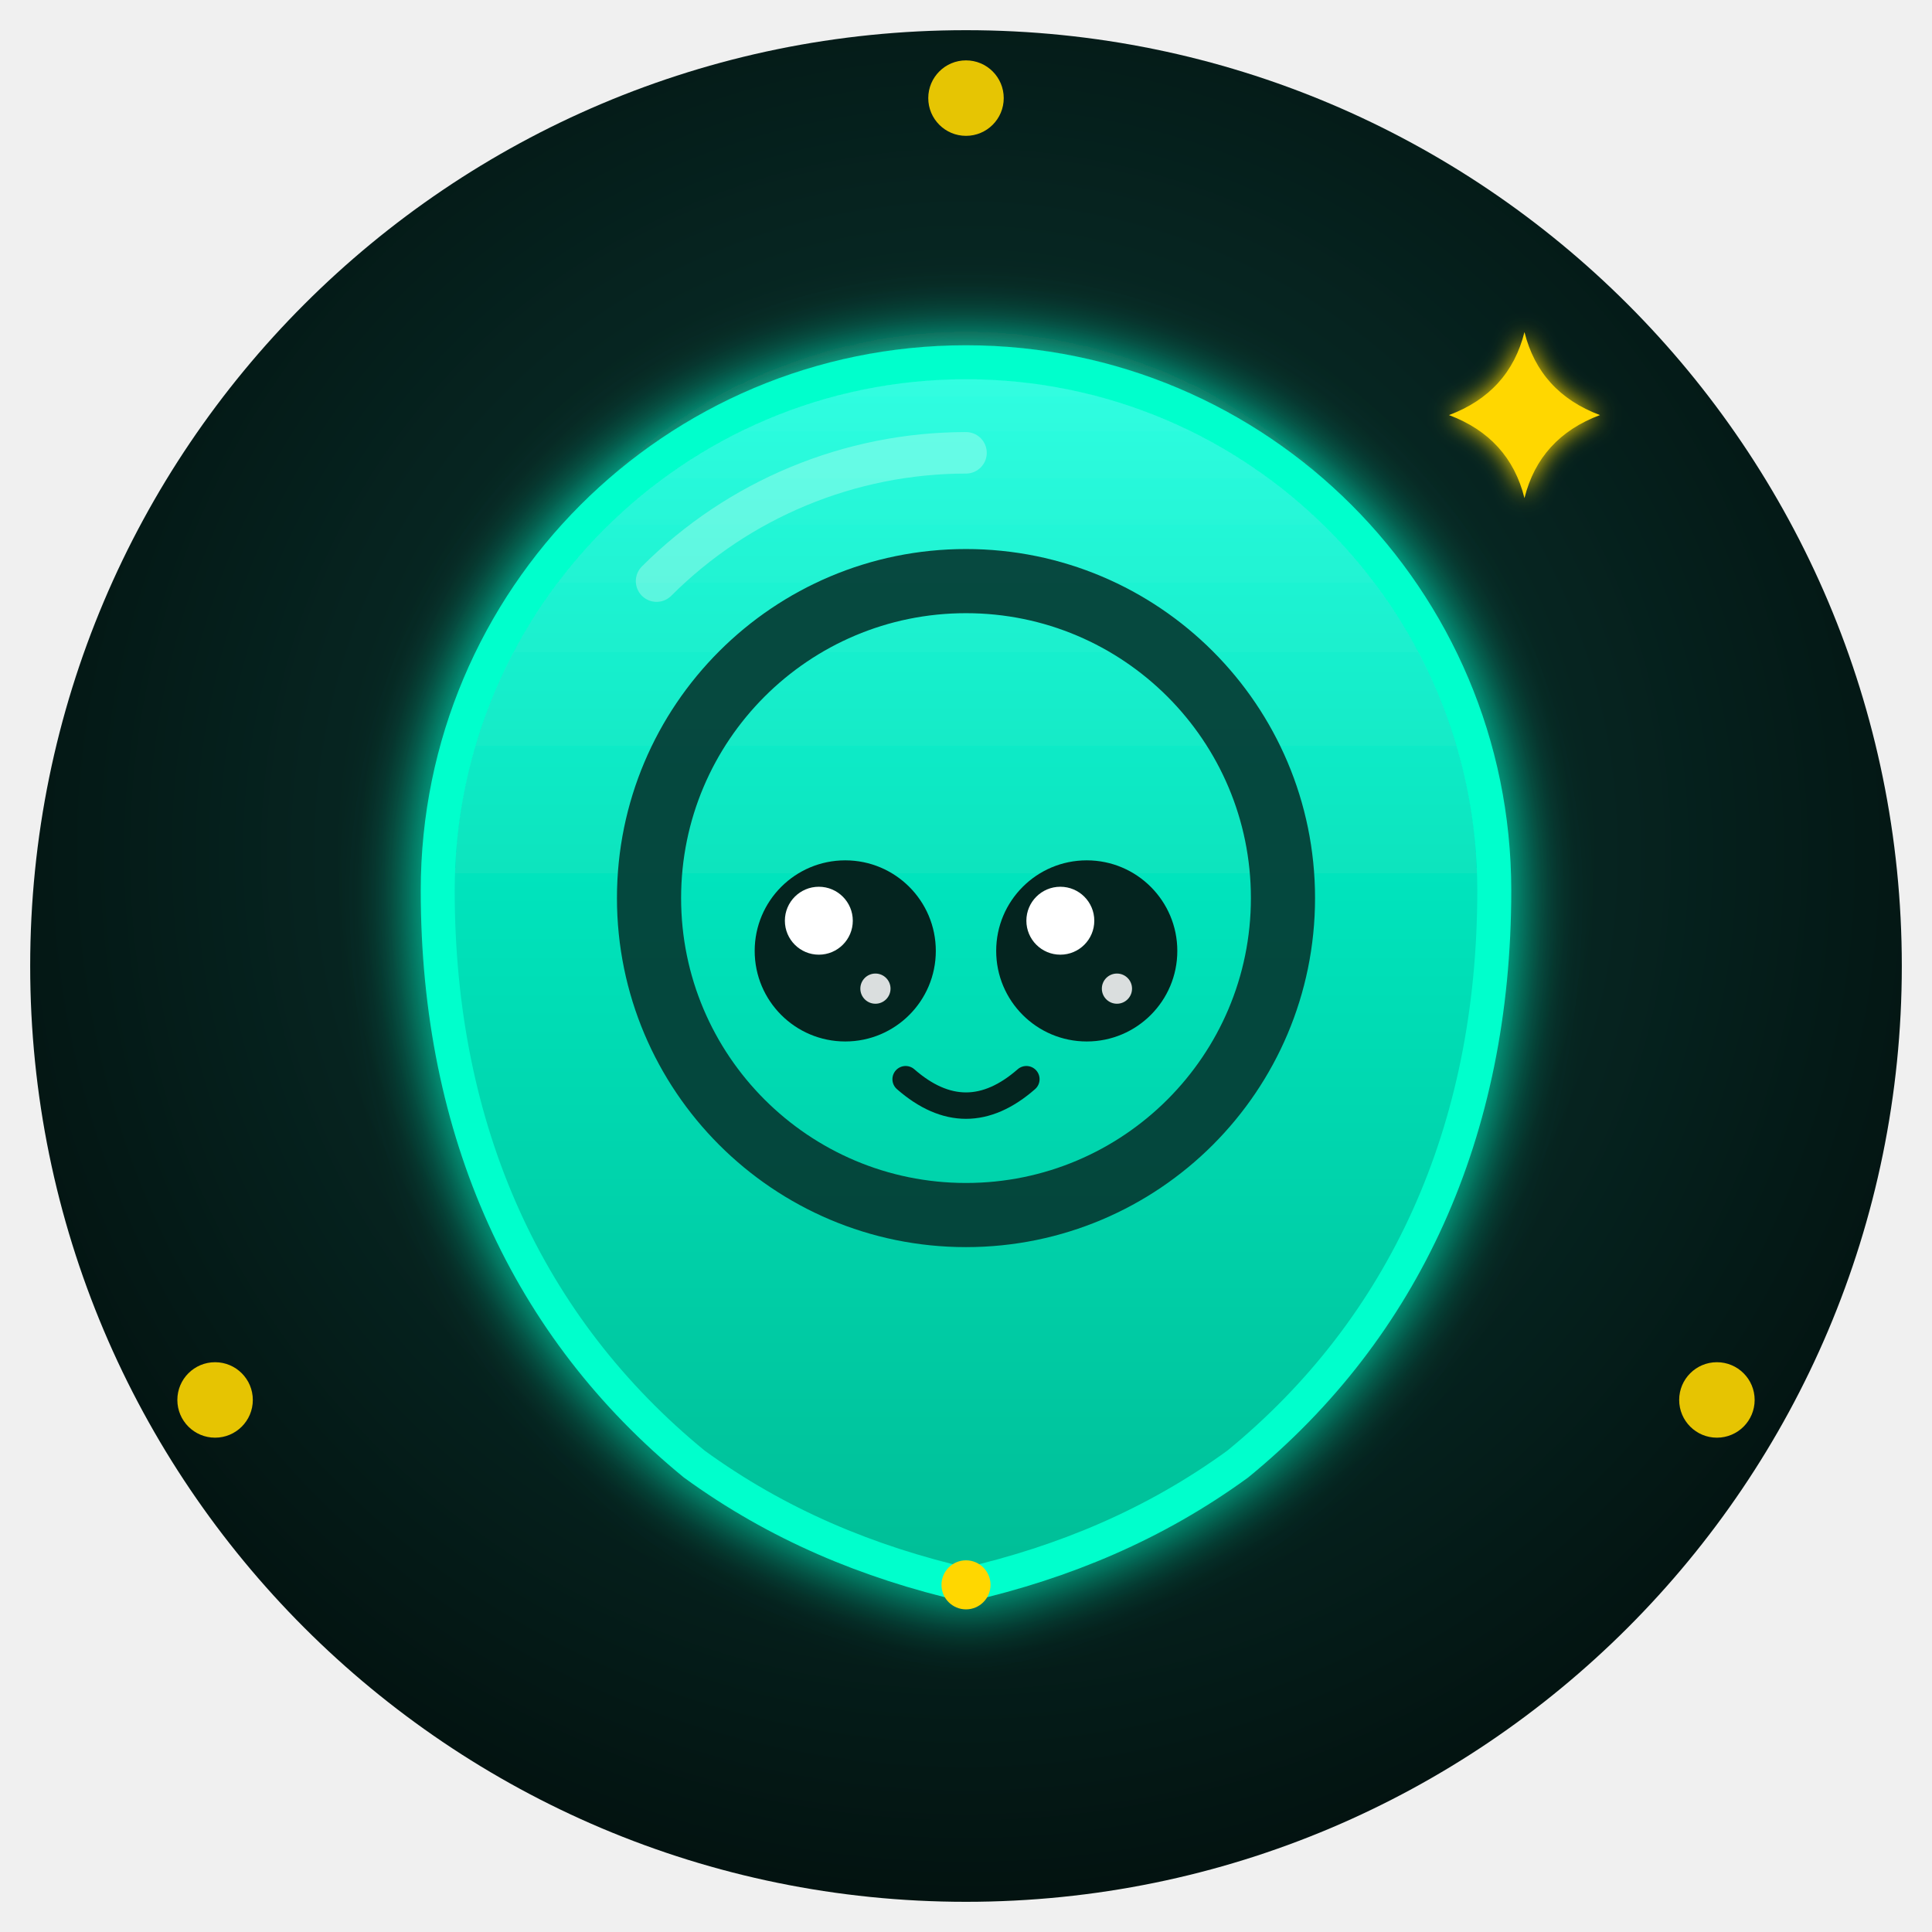
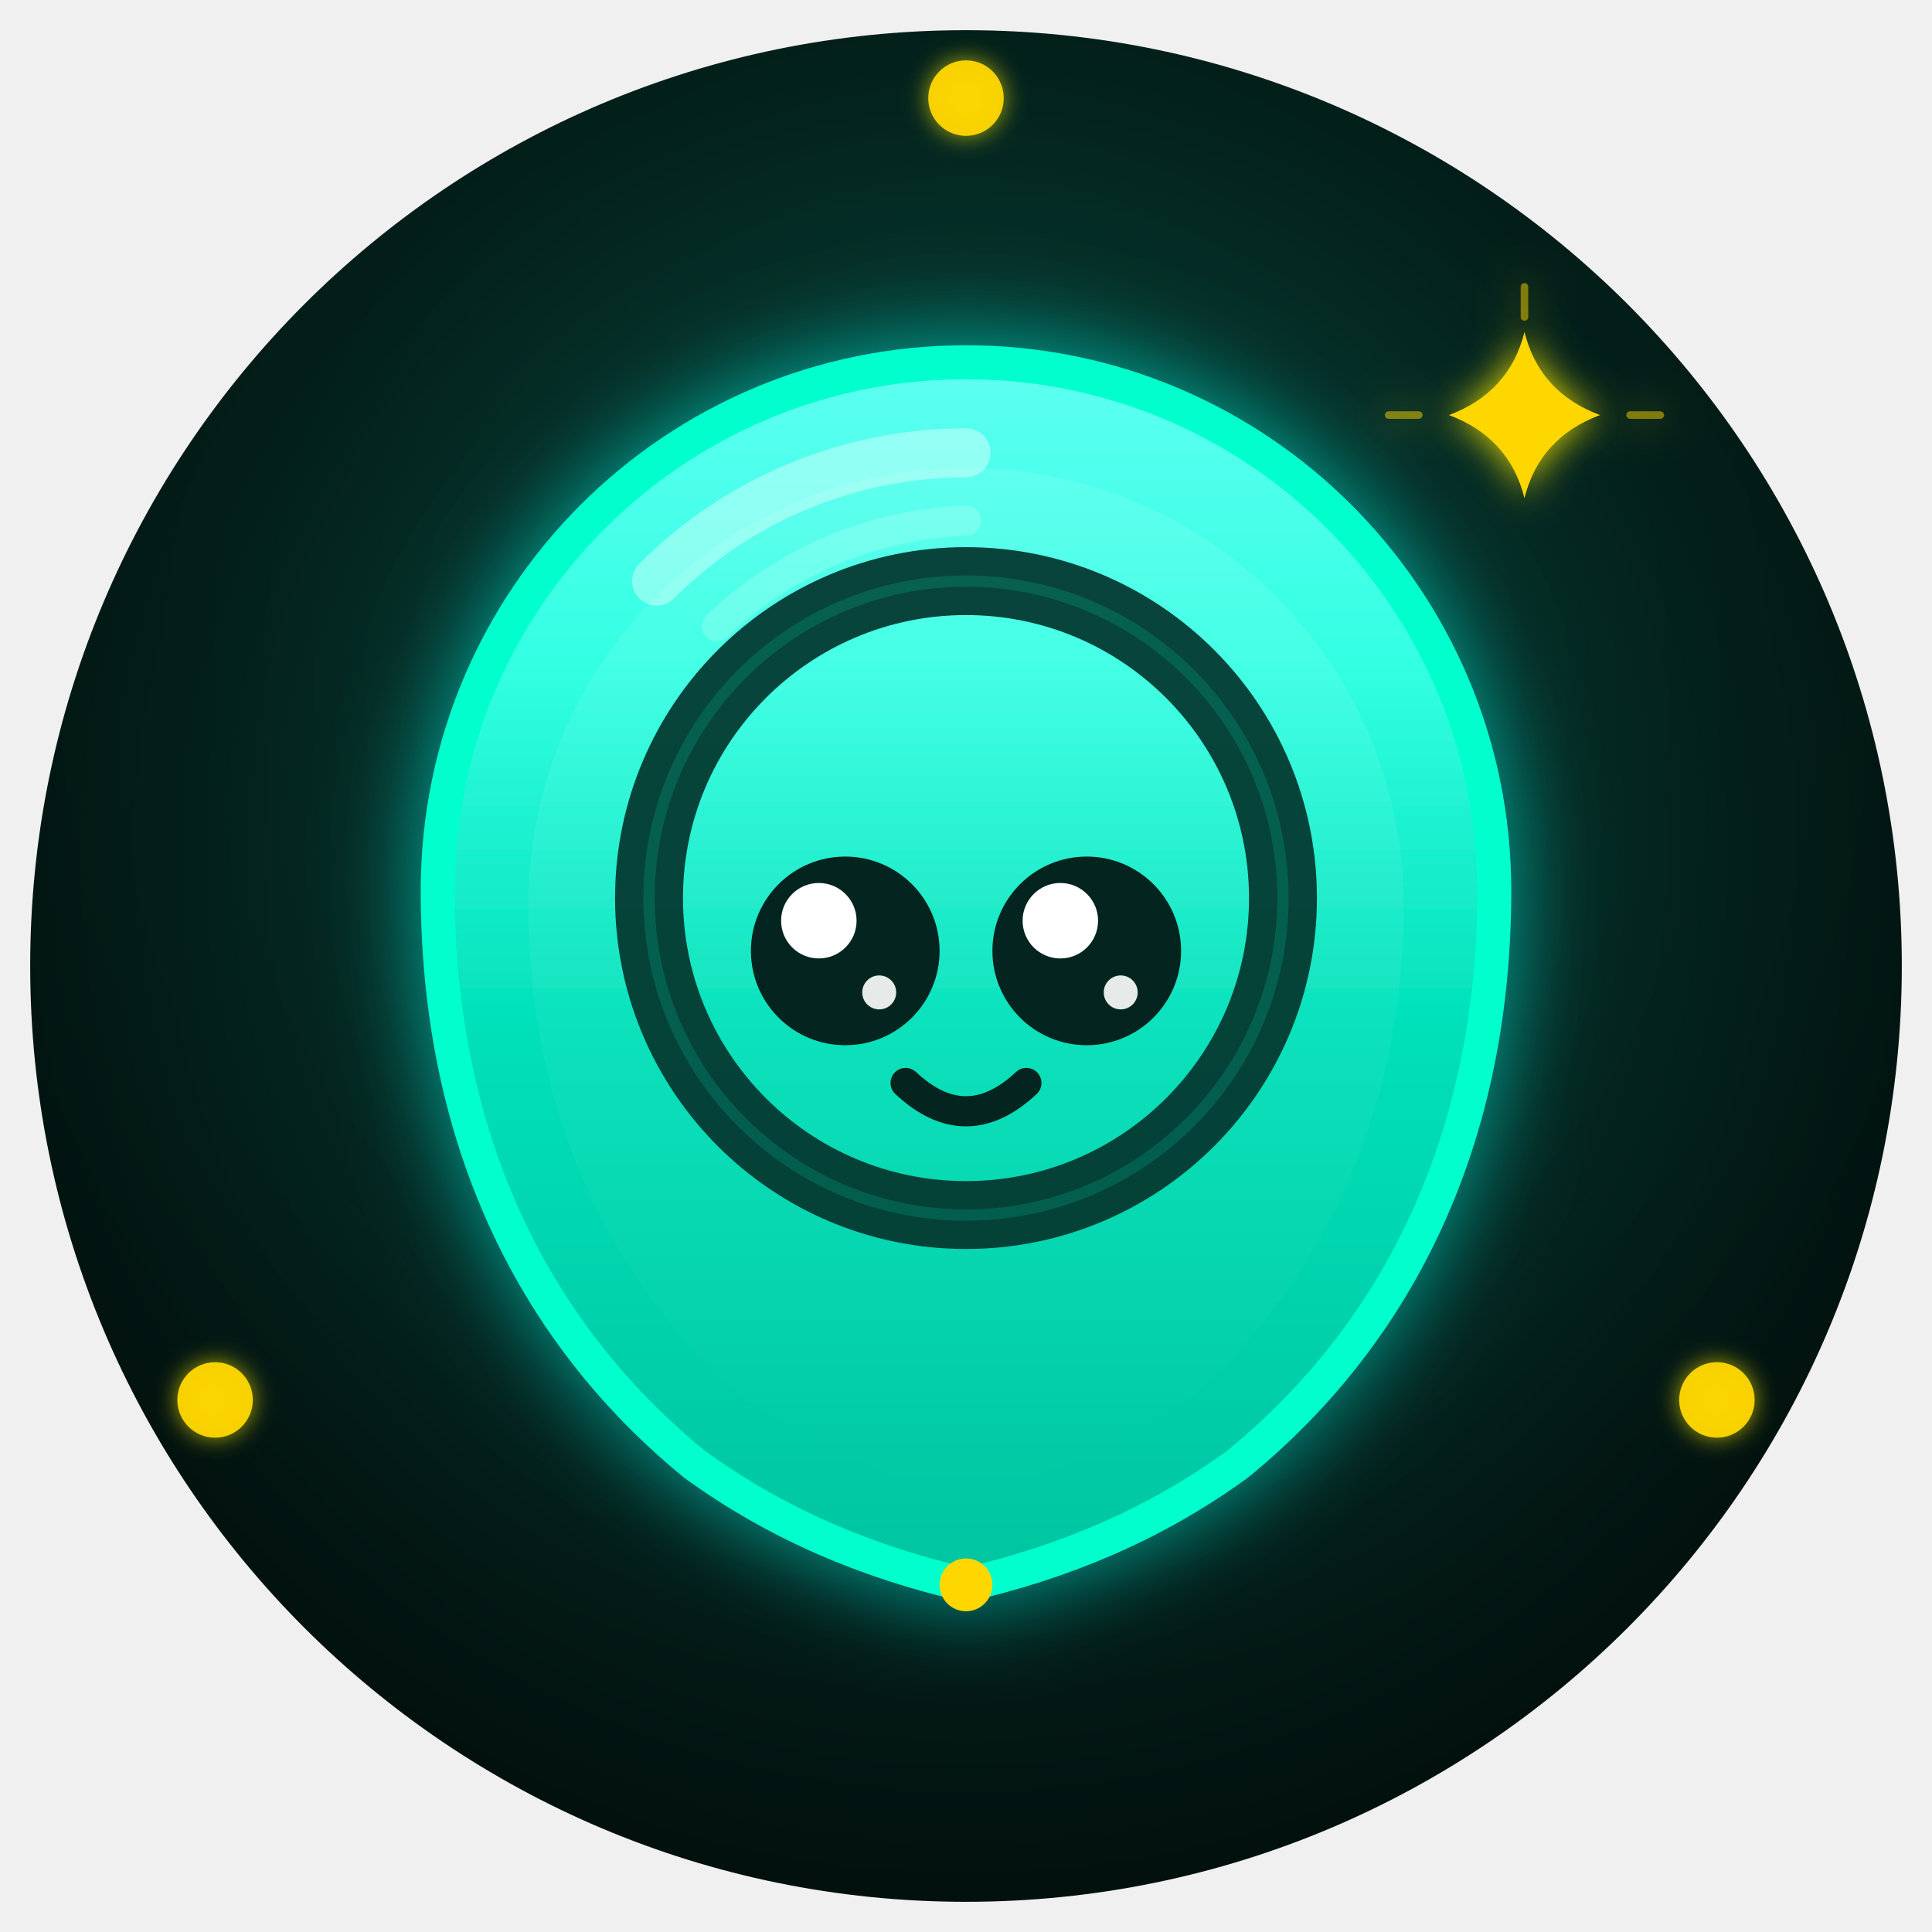
<svg xmlns="http://www.w3.org/2000/svg" viewBox="0 0 512 512" width="512" height="512">
  <defs>
-     <radialGradient id="field" cx="50%" cy="44%" r="62%">
-       <stop offset="0%" stop-color="#0d3f36" />
-       <stop offset="55%" stop-color="#062420" />
-       <stop offset="100%" stop-color="#020e0c" />
+     <radialGradient id="field" cx="50%" cy="44%" r="65%">
+       <stop offset="0%" stop-color="#0f4f47" />
+       <stop offset="35%" stop-color="#062c26" />
+       <stop offset="65%" stop-color="#031a16" />
+       <stop offset="100%" stop-color="#010a08" />
+     </radialGradient>
+     <radialGradient id="ambientGlow" cx="50%" cy="35%" r="55%">
+       <stop offset="0%" stop-color="#00ffcc" stop-opacity="0.12" />
+       <stop offset="50%" stop-color="#00ffcc" stop-opacity="0.04" />
+       <stop offset="100%" stop-color="#00ffcc" stop-opacity="0" />
    </radialGradient>
    <linearGradient id="body" x1="0" y1="0" x2="0" y2="1">
-       <stop offset="0%" stop-color="#33ffe3" />
-       <stop offset="48%" stop-color="#00e0b8" />
-       <stop offset="100%" stop-color="#00bd96" />
+       <stop offset="0%" stop-color="#5ffff2" />
+       <stop offset="25%" stop-color="#33ffe3" />
+       <stop offset="55%" stop-color="#00e0b8" />
+       <stop offset="100%" stop-color="#00c4a0" />
    </linearGradient>
-     <filter id="aura" x="-40%" y="-40%" width="180%" height="180%">
-       <feGaussianBlur stdDeviation="9" result="b" />
+     <linearGradient id="shieldHighlight" x1="0" y1="0" x2="0" y2="1">
+       <stop offset="0%" stop-color="#ffffff" stop-opacity="0.25" />
+       <stop offset="100%" stop-color="#ffffff" stop-opacity="0" />
+     </linearGradient>
+     <filter id="aura" x="-50%" y="-50%" width="200%" height="200%">
+       <feGaussianBlur stdDeviation="12" result="blur" />
+       <feColorMatrix in="blur" type="matrix" values="0 0 0 0 0                 0 1 0 0 0.9                 0 0 0 0 0.85                 0 0 0 0.6 0" result="glow" />
      <feMerge>
-         <feMergeNode in="b" />
+         <feMergeNode in="glow" />
        <feMergeNode in="SourceGraphic" />
      </feMerge>
    </filter>
-     <filter id="sparkle" x="-80%" y="-80%" width="260%" height="260%">
-       <feGaussianBlur stdDeviation="3" result="b" />
+     <filter id="sparkle" x="-120%" y="-120%" width="340%" height="340%">
+       <feGaussianBlur stdDeviation="5" result="blur" />
+       <feColorMatrix in="blur" type="matrix" values="0 0 0 0 1                 0 0 0 0 0.85                 0 0 0 0 0                 0 0 0 0.9 0" result="goldGlow" />
      <feMerge>
-         <feMergeNode in="b" />
+         <feMergeNode in="goldGlow" />
+         <feMergeNode in="SourceGraphic" />
+       </feMerge>
+     </filter>
+     <filter id="orbitGlow" x="-100%" y="-100%" width="300%" height="300%">
+       <feGaussianBlur stdDeviation="3" result="blur" />
+       <feColorMatrix in="blur" type="matrix" values="0 0 0 0 1                 0 0 0 0 0.84                 0 0 0 0 0                 0 0 0 0.7 0" result="glow" />
+       <feMerge>
+         <feMergeNode in="glow" />
        <feMergeNode in="SourceGraphic" />
      </feMerge>
    </filter>
  </defs>
  <circle cx="256" cy="256" r="248" fill="url(#field)" />
-   <circle cx="256" cy="26" r="10" fill="#ffd700" opacity="0.9" />
-   <circle cx="57" cy="371" r="10" fill="#ffd700" opacity="0.9" />
-   <circle cx="455" cy="371" r="10" fill="#ffd700" opacity="0.9" />
+   <circle cx="256" cy="256" r="248" fill="url(#ambientGlow)" />
+   <g filter="url(#orbitGlow)">
+     <circle cx="256" cy="26" r="10" fill="#ffd700" opacity="0.95" />
+     <circle cx="57" cy="371" r="10" fill="#ffd700" opacity="0.95" />
+     <circle cx="455" cy="371" r="10" fill="#ffd700" opacity="0.95" />
+   </g>
  <g filter="url(#aura)">
    <path id="shield" d="M 116 236              A 140 140 0 0 1 396 236              C 396 300 372 352 328 388              C 306 404 282 414 256 420              C 230 414 206 404 184 388              C 140 352 116 300 116 236 Z" fill="url(#body)" stroke="#00ffcc" stroke-width="9" stroke-linejoin="round" />
  </g>
-   <path d="M 174 154 A 116 116 0 0 1 256 120" fill="none" stroke="#ffffff" stroke-opacity="0.28" stroke-width="11" stroke-linecap="round" />
-   <circle cx="256" cy="238" r="84" fill="none" stroke="#053b33" stroke-opacity="0.92" stroke-width="17" />
-   <circle cx="224" cy="252" r="24" fill="#04241f" />
-   <circle cx="288" cy="252" r="24" fill="#04241f" />
-   <circle cx="217" cy="244" r="9" fill="#ffffff" />
-   <circle cx="281" cy="244" r="9" fill="#ffffff" />
-   <circle cx="232" cy="262" r="4" fill="#ffffff" opacity="0.85" />
-   <circle cx="296" cy="262" r="4" fill="#ffffff" opacity="0.85" />
-   <path d="M 240 286 Q 256 300 272 286" fill="none" stroke="#04241f" stroke-width="7" stroke-linecap="round" />
+   <path d="M 140 240            A 116 116 0 0 1 372 240            C 372 292 352 338 316 370            C 296 384 276 392 256 396            C 236 392 216 384 196 370            C 160 338 140 292 140 240 Z" fill="url(#shieldHighlight)" opacity="0.4" />
+   <path d="M 174 154 A 116 116 0 0 1 256 120" fill="none" stroke="#ffffff" stroke-opacity="0.38" stroke-width="13" stroke-linecap="round" />
+   <path d="M 190 166 A 100 100 0 0 1 256 138" fill="none" stroke="#ffffff" stroke-opacity="0.18" stroke-width="8" stroke-linecap="round" />
+   <circle cx="256" cy="238" r="84" fill="none" stroke="#053b33" stroke-opacity="0.95" stroke-width="18" />
+   <circle cx="256" cy="238" r="84" fill="none" stroke="#00ffcc" stroke-opacity="0.15" stroke-width="3" />
+   <circle cx="224" cy="252" r="25" fill="#04241f" />
+   <circle cx="288" cy="252" r="25" fill="#04241f" />
+   <circle cx="217" cy="244" r="10" fill="#ffffff" />
+   <circle cx="281" cy="244" r="10" fill="#ffffff" />
+   <circle cx="233" cy="263" r="4.5" fill="#ffffff" opacity="0.9" />
+   <circle cx="297" cy="263" r="4.5" fill="#ffffff" opacity="0.9" />
+   <path d="M 240 287 Q 256 302 272 287" fill="none" stroke="#04241f" stroke-width="8" stroke-linecap="round" />
  <g filter="url(#sparkle)">
    <path d="M 404 88 Q 408 104 424 110 Q 408 116 404 132 Q 400 116 384 110 Q 400 104 404 88 Z" fill="#ffd700" />
  </g>
-   <circle cx="256" cy="420" r="6.5" fill="#ffd700" />
+   <g opacity="0.5" filter="url(#sparkle)">
+     <line x1="404" y1="76" x2="404" y2="84" stroke="#ffd700" stroke-width="2" stroke-linecap="round" />
+     <line x1="432" y1="110" x2="440" y2="110" stroke="#ffd700" stroke-width="2" stroke-linecap="round" />
+     <line x1="368" y1="110" x2="376" y2="110" stroke="#ffd700" stroke-width="2" stroke-linecap="round" />
+   </g>
+   <circle cx="256" cy="420" r="7" fill="#ffd700" />
</svg>
